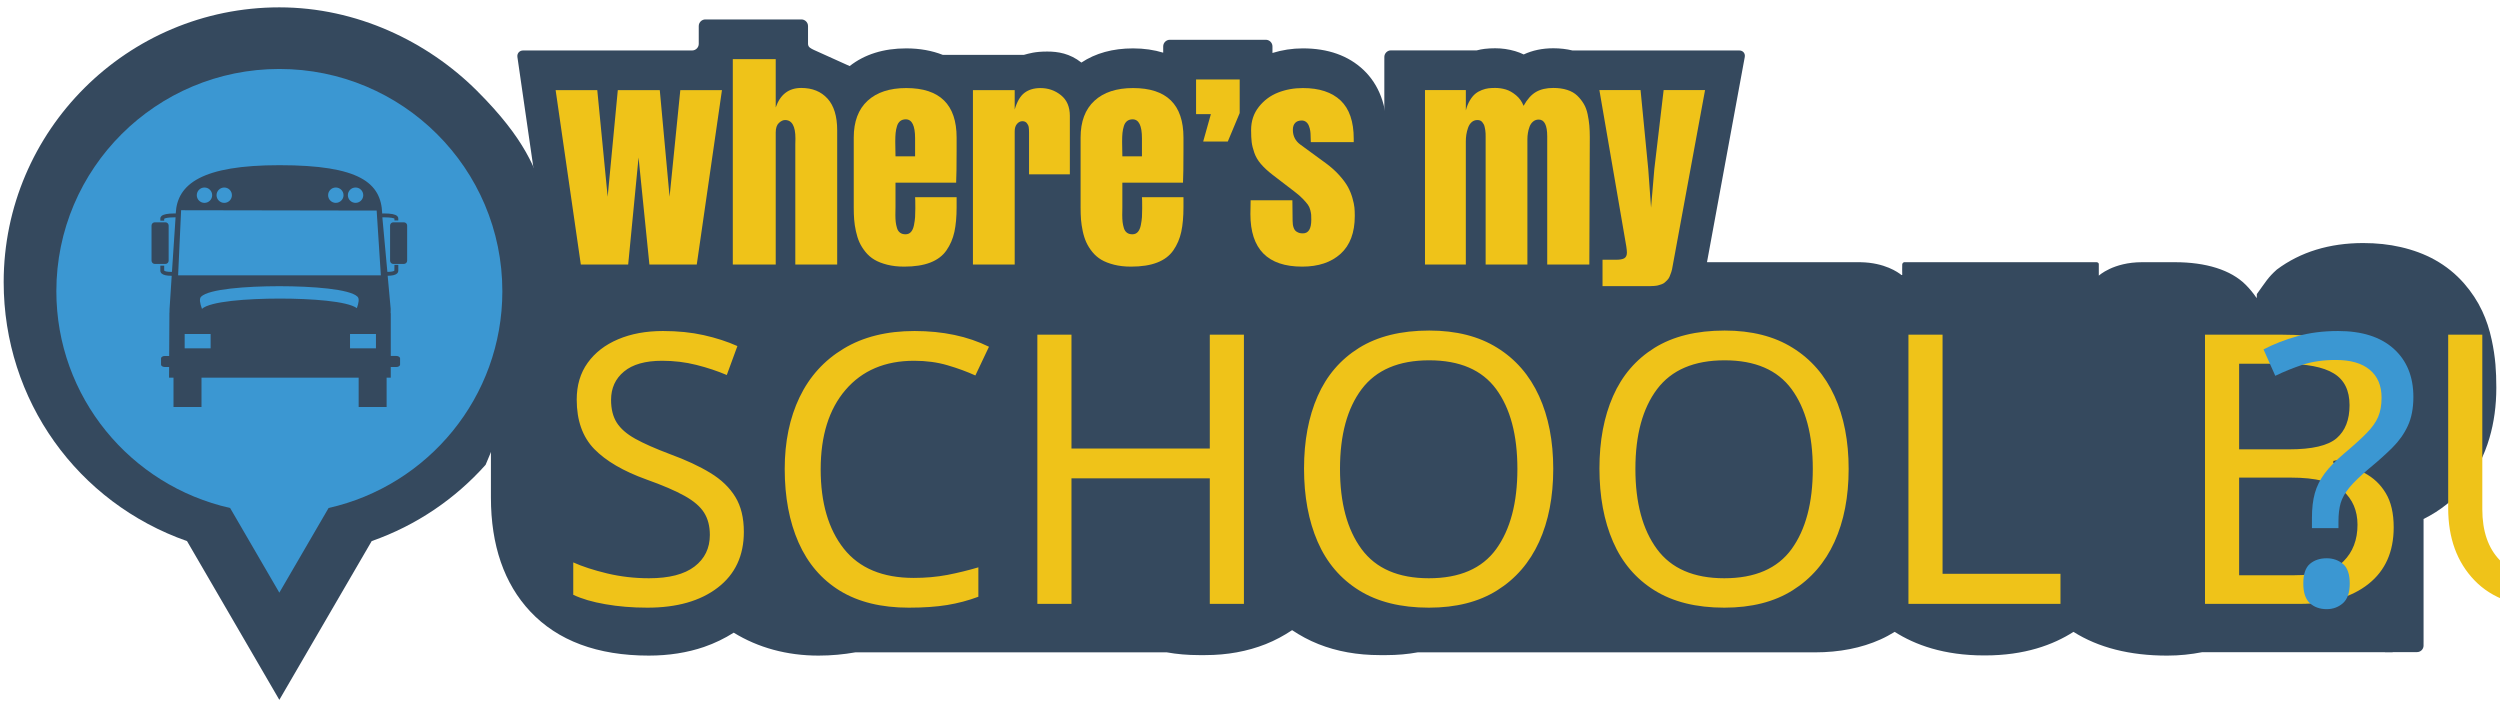
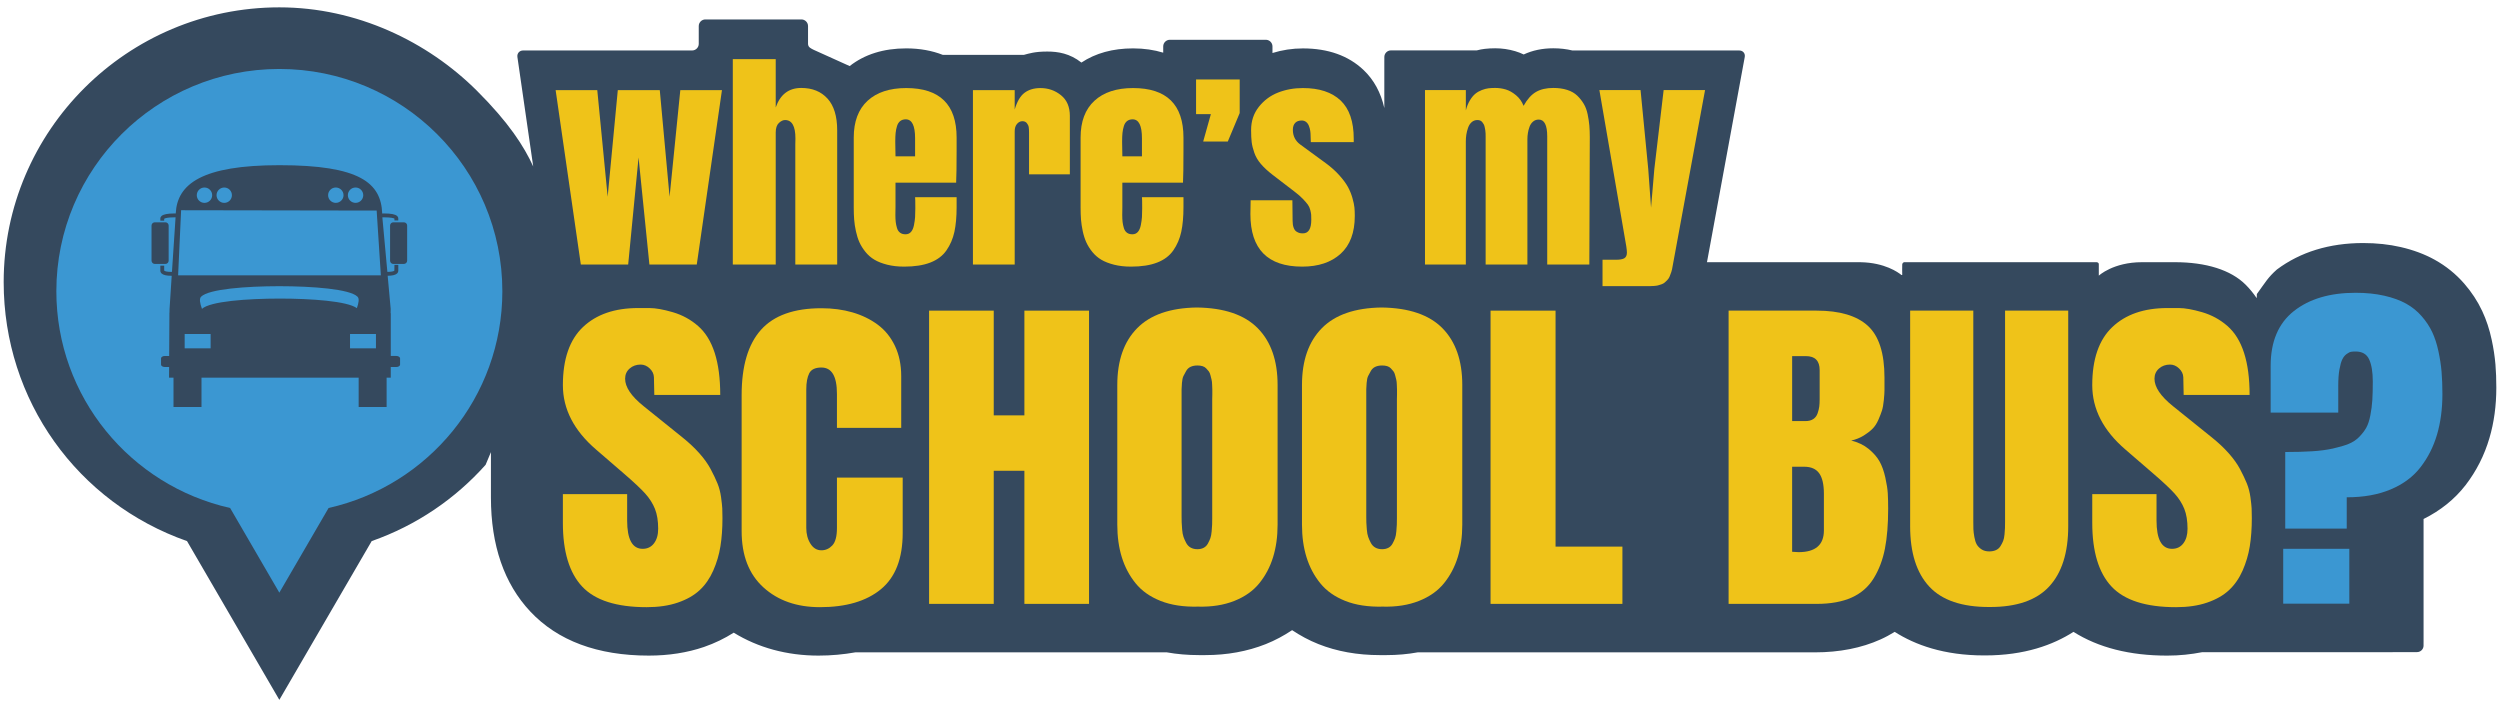
<svg xmlns="http://www.w3.org/2000/svg" version="1.1" id="Layer_1" x="0px" y="0px" width="340px" height="98px" viewBox="0 0 340 98" enable-background="new 0 0 340 98" xml:space="preserve">
  <g>
-     <polygon fill="#35495E" points="310.307,71.205 58.851,55.914 58.851,28.034 156.729,26.22 210.748,26.22 224.434,20.613    232.162,35.729 306.098,60.861  " />
-     <path fill="#35495E" d="M324.365,88.686h4.357c0.482,0,0.881-0.396,0.881-0.881v-0.43h0.002V70.582   c2.291-1.137,4.225-2.678,5.723-4.619c1.457-1.893,2.549-4.043,3.236-6.389c0.623-2.107,0.936-4.414,0.936-6.855   c0-1.15-0.039-2.178-0.119-3.15c-0.094-1.09-0.262-2.214-0.508-3.343c-0.297-1.413-0.732-2.73-1.291-3.919   c-0.615-1.321-1.438-2.575-2.451-3.741c-1.141-1.307-2.488-2.395-4.016-3.241c-1.359-0.754-2.926-1.336-4.625-1.725   c-1.566-0.361-3.275-0.545-5.088-0.545c-4.615,0-8.559,1.22-11.75,3.604c-1.225,1.09-1.523,1.688-2.719,3.33l-0.02,0.562   c-0.447-0.656-0.945-1.272-1.512-1.836c-2.004-1.997-5.361-3.056-9.631-3.056h-4.451c-3.934,0-5.881,1.832-5.881,1.832   s0-1.344,0-1.551c0-0.28-0.309-0.28-0.309-0.28h-26.178c0,0-0.229,0.059-0.248,0.301c-0.016,0.204-0.004,1.155,0,1.441   l-0.111-0.004c-0.441-0.36-2.277-1.679-5.547-1.736c-0.074-0.001-21.662-0.001-21.736-0.001" />
-     <path fill="#35495E" d="M2.55,35.583c0,15.767,9.852,29.394,24.429,34.507l12.303,21.156L51.588,70.09   c5.98-2.096,11.142-5.643,15.177-10.164v7.738c0,6.494,1.798,11.707,5.337,15.484c3.732,3.99,9.16,6.014,16.133,6.014   c2.706,0,5.227-0.395,7.51-1.176c1.467-0.504,2.811-1.166,4.042-1.943c3.318,2.045,7.238,3.119,11.528,3.119   c1.763,0,3.43-0.162,5.017-0.443h42.348c1.391,0.25,2.847,0.375,4.36,0.375h0.89c2.949,0,5.71-0.504,8.205-1.492   c1.299-0.516,2.486-1.166,3.592-1.9c1.105,0.732,2.285,1.383,3.582,1.895c2.498,0.994,5.305,1.498,8.344,1.498h0.887   c1.473,0,2.9-0.125,4.27-0.375h24.43h11.307h18.295c3.32,0,6.32-0.592,8.893-1.75c0.676-0.303,1.318-0.654,1.945-1.037   c2.768,1.768,6.691,3.205,12.152,3.205h0.141c5.375,0,9.262-1.438,12.021-3.205c3.381,2.137,7.641,3.23,12.736,3.23   c1.668,0,3.258-0.17,4.775-0.467h25.898V72.314" />
    <g>
+       <path fill="#35495E" d="M296.672,62c0.068-0.047,0.162-0.084,0.268-0.115l-0.016,4.582l-0.498-2.887    c-0.051-0.348-0.078-0.621-0.078-0.82C296.348,62.4,296.455,62.148,296.672,62z M293.064,68.861l0.174,2.402l-0.334-0.529    L293.064,68.861z" />
      <g>
-         <path fill="#35495E" d="M296.672,62c0.068-0.047,0.162-0.084,0.268-0.115l-0.016,4.582l-0.498-2.887     c-0.051-0.348-0.078-0.621-0.078-0.82C296.348,62.4,296.455,62.148,296.672,62z M293.064,68.861l0.174,2.402l-0.334-0.529     L293.064,68.861z" />
        <g>
          <g>
-             <path fill="#35495E" d="M64.852,12.334C58.146,5.651,48.518,1,37.99,1C17.317,1,0.5,17.763,0.5,38.37       c0,16.091,10.056,30,24.934,35.218L37.99,95.18l12.56-21.592c6.103-2.141,11.374-5.76,15.492-10.373L78.854,32.68       c0,0-2.941-0.399-4.812-5.996C72.839,23.087,71.557,19.017,64.852,12.334z" />
+             <path fill="#35495E" d="M339.381,49.568c-0.094-1.09-0.262-2.214-0.508-3.343c-0.297-1.413-0.732-2.73-1.291-3.919       c-0.615-1.321-1.438-2.575-2.451-3.741c-1.141-1.307-2.488-2.395-4.016-3.241c-1.359-0.754-2.926-1.336-4.625-1.725       c-1.566-0.361-3.275-0.545-5.088-0.545c-4.615,0-8.559,1.22-11.75,3.604c-1.225,1.09-1.523,1.688-2.719,3.33l-0.02,0.562       c-0.447-0.656-0.945-1.272-1.512-1.836c-2.004-1.997-5.361-3.056-9.631-3.056h-4.451c-3.934,0-5.881,1.832-5.881,1.832       s0-1.344,0-1.551c0-0.28-0.309-0.28-0.309-0.28h-26.178c0,0-0.229,0.059-0.248,0.301c-0.016,0.204-0.004,1.155,0,1.441       l-0.111-0.004c-0.441-0.36-2.277-1.679-5.547-1.736c-0.065-0.001-16.935-0.001-20.897-0.001       c0.033-0.179,0.065-0.35,0.091-0.492l5.047-27.417c0.09-0.486-0.242-0.884-0.74-0.884h-22.689       c-0.816-0.197-1.689-0.3-2.607-0.3c-1.486,0-2.838,0.283-4.025,0.841c-0.381-0.183-0.771-0.334-1.168-0.451       c-0.879-0.258-1.789-0.39-2.707-0.39c-0.498,0-0.977,0.026-1.42,0.078c-0.355,0.041-0.719,0.11-1.088,0.208h-11.064h-0.607       c-0.498,0-0.902,0.405-0.902,0.899v0.44l-0.002,0.002v6.499c-0.47-2.09-1.408-3.831-2.83-5.179       c-2.051-1.944-4.824-2.931-8.242-2.931c-1.445,0-2.828,0.217-4.139,0.625V6.31c0-0.495-0.406-0.9-0.9-0.9h-13.057       c-0.497,0-0.902,0.405-0.902,0.9v0.852c-1.236-0.375-2.601-0.582-4.096-0.582c-2.76,0-5.111,0.655-7.029,1.928       c-1.581-1.247-3.192-1.498-4.639-1.498c-1.691,0-2.465,0.261-3.177,0.45h-11.042c-1.45-0.571-3.112-0.88-4.965-0.88       c-3.089,0-5.669,0.814-7.694,2.406l-4.873-2.2c0,0-0.529-0.232-0.676-0.449c-0.114-0.168-0.113-0.366-0.113-0.366V3.543       c0-0.495-0.408-0.9-0.902-0.9H95.932c-0.498,0-0.902,0.405-0.902,0.9v2.422c0,0.494-0.407,0.899-0.902,0.899H71.141       c-0.496,0-0.845,0.4-0.774,0.89l2.15,14.886c-1.244-2.725-3.305-5.961-7.665-10.307C58.146,5.651,48.518,1,37.99,1       C17.317,1,0.5,17.763,0.5,38.37c0,16.091,10.056,30,24.934,35.218L37.99,95.18l12.56-21.592       c6.103-2.141,11.374-5.76,15.492-10.373l0.724-1.725v6.174c0,6.494,1.798,11.707,5.337,15.484       c3.732,3.99,9.16,6.014,16.133,6.014c2.706,0,5.227-0.395,7.51-1.176c1.467-0.504,2.811-1.166,4.042-1.943       c3.318,2.045,7.238,3.119,11.528,3.119c1.763,0,3.43-0.162,5.017-0.443h42.348c1.391,0.25,2.847,0.375,4.36,0.375h0.89       c2.949,0,5.71-0.504,8.205-1.492c1.299-0.516,2.486-1.166,3.592-1.9c1.105,0.732,2.285,1.383,3.582,1.895       c2.498,0.994,5.305,1.498,8.344,1.498h0.887c1.473,0,2.9-0.125,4.27-0.375h24.43h11.307h18.295c3.32,0,6.32-0.592,8.893-1.75       c0.676-0.303,1.318-0.654,1.945-1.037c2.768,1.768,6.691,3.205,12.152,3.205h0.141c5.375,0,9.262-1.438,12.021-3.205       c3.381,2.137,7.641,3.23,12.736,3.23c1.668,0,3.258-0.17,4.775-0.467h25.898v-0.01h3.318c0.482,0,0.881-0.396,0.881-0.881       v-0.43h0.002V70.582c2.291-1.137,4.225-2.678,5.723-4.619c1.457-1.893,2.549-4.043,3.236-6.389       c0.623-2.107,0.936-4.414,0.936-6.855C339.5,51.568,339.461,50.541,339.381,49.568z" />
+             <path fill="#EFC319" d="M89.73,12.261l1.333,14.499l1.459-14.499h5.664l-3.426,23.715h-6.441l-1.475-14.562l-1.412,14.562       h-6.44l-3.426-23.715h5.663l1.412,14.499l1.38-14.499H89.73z" />
+             <path fill="#EFC319" d="M99.661,35.976V8.04h5.837v6.577c0.614-1.771,1.771-2.656,3.473-2.656c1.502,0,2.691,0.482,3.57,1.446       c0.876,0.964,1.316,2.4,1.316,4.308v18.261h-5.695V19.628c0-0.062,0.002-0.187,0.008-0.371s0.008-0.33,0.008-0.435       c0-1.665-0.471-2.498-1.412-2.498c-0.275,0-0.556,0.135-0.841,0.403c-0.286,0.269-0.427,0.704-0.427,1.305v17.944H99.661z" />
+             <path fill="#EFC319" d="M122.962,36.261c-0.847,0-1.613-0.087-2.299-0.261c-0.689-0.174-1.268-0.4-1.738-0.679       c-0.471-0.28-0.878-0.633-1.222-1.059c-0.344-0.428-0.616-0.862-0.818-1.305c-0.199-0.443-0.36-0.949-0.482-1.518       c-0.122-0.569-0.201-1.097-0.238-1.581c-0.037-0.485-0.056-1.022-0.056-1.613v-9.534c0-2.182,0.627-3.85,1.879-5.004       c1.253-1.154,3.005-1.731,5.259-1.731c4.568,0,6.853,2.245,6.853,6.735v1.723c0,2.14-0.023,3.611-0.065,4.411h-8.247v3.32       c0,0.105-0.003,0.277-0.008,0.514c-0.005,0.237-0.008,0.419-0.008,0.545c0,0.38,0.017,0.704,0.048,0.973       c0.031,0.269,0.088,0.543,0.174,0.822c0.083,0.279,0.225,0.49,0.421,0.632c0.195,0.143,0.441,0.213,0.737,0.213       c0.306,0,0.556-0.108,0.747-0.324c0.189-0.216,0.324-0.527,0.403-0.933c0.079-0.406,0.129-0.768,0.15-1.083       c0.022-0.316,0.032-0.712,0.032-1.186c0-0.928-0.009-1.434-0.032-1.518h5.648v1.344c0,1.317-0.102,2.44-0.301,3.368       c-0.202,0.927-0.559,1.763-1.072,2.505c-0.512,0.743-1.245,1.299-2.197,1.668C125.578,36.076,124.389,36.261,122.962,36.261z        M123.183,16.229c-0.296,0-0.544,0.077-0.745,0.229s-0.349,0.382-0.444,0.688c-0.096,0.306-0.158,0.619-0.19,0.941       c-0.032,0.321-0.048,0.714-0.048,1.177c0,0.222,0.005,0.554,0.016,0.997c0.011,0.443,0.017,0.774,0.017,0.996h2.664v-2.466       C124.452,17.083,124.029,16.229,123.183,16.229z" />
+             <path fill="#EFC319" d="M132.319,35.976V12.261h5.679v2.641c0.317-1.086,0.761-1.845,1.332-2.277       c0.571-0.432,1.296-0.648,2.173-0.648c1.058,0,1.988,0.325,2.792,0.973c0.804,0.648,1.206,1.589,1.206,2.822v7.936h-5.551       v-5.675c0-0.285-0.015-0.525-0.041-0.719c-0.026-0.195-0.11-0.382-0.253-0.562c-0.143-0.179-0.346-0.269-0.61-0.269       c-0.276,0-0.518,0.121-0.73,0.364c-0.211,0.242-0.317,0.575-0.317,0.996v18.134H132.319z" />
+             <path fill="#EFC319" d="M153.813,36.261c-0.846,0-1.612-0.087-2.3-0.261c-0.687-0.174-1.267-0.4-1.737-0.679       c-0.47-0.28-0.876-0.633-1.221-1.059c-0.344-0.428-0.617-0.862-0.817-1.305c-0.201-0.443-0.363-0.949-0.485-1.518       c-0.119-0.569-0.199-1.097-0.237-1.581c-0.036-0.485-0.055-1.022-0.055-1.613v-9.534c0-2.182,0.626-3.85,1.88-5.004       c1.251-1.154,3.005-1.731,5.258-1.731c4.568,0,6.852,2.245,6.852,6.735v1.723c0,2.14-0.021,3.611-0.063,4.411h-8.248v3.32       c0,0.105-0.003,0.277-0.007,0.514c-0.005,0.237-0.008,0.419-0.008,0.545c0,0.38,0.016,0.704,0.047,0.973       c0.032,0.269,0.09,0.543,0.174,0.822c0.085,0.279,0.226,0.49,0.421,0.632c0.195,0.143,0.441,0.213,0.737,0.213       c0.307,0,0.555-0.108,0.746-0.324c0.19-0.216,0.324-0.527,0.404-0.933c0.08-0.406,0.13-0.768,0.151-1.083       c0.021-0.316,0.032-0.712,0.032-1.186c0-0.928-0.011-1.434-0.032-1.518h5.647v1.344c0,1.317-0.1,2.44-0.301,3.368       c-0.201,0.927-0.558,1.763-1.07,2.505c-0.514,0.743-1.245,1.299-2.198,1.668C156.431,36.076,155.241,36.261,153.813,36.261z        M154.035,16.229c-0.295,0-0.544,0.077-0.745,0.229s-0.349,0.382-0.444,0.688c-0.095,0.306-0.158,0.619-0.19,0.941       c-0.032,0.321-0.048,0.714-0.048,1.177c0,0.222,0.005,0.554,0.016,0.997c0.01,0.443,0.016,0.774,0.016,0.996h2.665v-2.466       C155.304,17.083,154.882,16.229,154.035,16.229z" />
+             <path fill="#EFC319" d="M162.665,15.518v-4.711h5.933v4.57l-1.618,3.873h-3.347l1.046-3.731H162.665z" />
+             <path fill="#EFC319" d="M178.271,19.328l-0.031-0.901c0-0.211-0.016-0.422-0.047-0.633c-0.031-0.211-0.09-0.429-0.176-0.656       c-0.084-0.227-0.209-0.409-0.379-0.545c-0.17-0.137-0.371-0.205-0.604-0.205c-0.391,0-0.689,0.11-0.896,0.332       c-0.205,0.221-0.309,0.533-0.309,0.933c0,0.843,0.338,1.512,1.014,2.007l3.506,2.562c0.699,0.517,1.301,1.059,1.809,1.628       c0.508,0.569,0.891,1.089,1.15,1.558c0.258,0.47,0.465,0.972,0.619,1.51c0.152,0.538,0.246,0.975,0.277,1.312       c0.031,0.337,0.047,0.716,0.047,1.138c0,2.266-0.643,3.981-1.926,5.146c-1.285,1.165-3.027,1.747-5.229,1.747       c-4.695,0-7.042-2.382-7.042-7.146l0.032-1.882h5.678l0.031,2.783c0,0.379,0.045,0.693,0.137,0.94       c0.088,0.248,0.213,0.424,0.371,0.529c0.16,0.105,0.307,0.174,0.438,0.206c0.131,0.032,0.283,0.047,0.451,0.047       c0.762,0,1.143-0.616,1.143-1.849c0-0.316-0.006-0.546-0.016-0.688c-0.012-0.142-0.051-0.353-0.119-0.632       s-0.18-0.524-0.332-0.735c-0.154-0.211-0.377-0.469-0.668-0.775c-0.289-0.305-0.658-0.627-1.102-0.965l-3.029-2.324       c-0.656-0.506-1.188-0.999-1.596-1.478c-0.407-0.479-0.704-0.986-0.887-1.518c-0.186-0.532-0.304-1.012-0.357-1.439       c-0.053-0.427-0.079-0.978-0.079-1.651c0-1.213,0.349-2.261,1.047-3.146c0.698-0.886,1.567-1.534,2.608-1.945       c1.041-0.411,2.17-0.617,3.387-0.617c2.23,0,3.941,0.564,5.133,1.692c1.188,1.127,1.783,2.867,1.783,5.217v0.443H178.271z" />
+             <path fill="#EFC319" d="M193.801,12.245h5.553v2.767c0.137-0.527,0.322-0.983,0.555-1.368c0.232-0.384,0.48-0.683,0.738-0.894       c0.26-0.211,0.555-0.379,0.887-0.506c0.334-0.126,0.639-0.206,0.912-0.237c0.275-0.032,0.578-0.047,0.904-0.047       c0.486,0,0.963,0.068,1.428,0.205c0.467,0.138,0.932,0.397,1.396,0.783c0.465,0.385,0.809,0.867,1.031,1.447       c0.498-0.896,1.061-1.525,1.689-1.889s1.414-0.545,2.355-0.545c0.707,0,1.342,0.089,1.896,0.268       c0.555,0.179,1.008,0.44,1.363,0.783c0.354,0.342,0.65,0.716,0.889,1.122c0.24,0.406,0.412,0.878,0.523,1.415       s0.189,1.043,0.23,1.518c0.039,0.475,0.062,1.002,0.062,1.582l-0.062,17.328h-5.727V18.553c0-1.528-0.387-2.292-1.158-2.292       c-0.297,0-0.553,0.092-0.77,0.276s-0.379,0.424-0.484,0.719c-0.107,0.296-0.18,0.583-0.221,0.862       c-0.043,0.279-0.064,0.556-0.064,0.83v17.027h-5.68V19.233c0-0.032,0-0.129,0-0.293c0-0.163,0-0.29,0-0.379       c0-0.089-0.002-0.227-0.006-0.411c-0.006-0.184-0.018-0.332-0.041-0.442c-0.021-0.111-0.047-0.248-0.08-0.412       c-0.031-0.163-0.076-0.294-0.133-0.395c-0.059-0.101-0.127-0.198-0.199-0.293c-0.074-0.094-0.166-0.166-0.277-0.213       c-0.111-0.047-0.236-0.071-0.373-0.071c-0.307,0-0.568,0.095-0.785,0.285c-0.217,0.19-0.381,0.443-0.492,0.759       s-0.189,0.626-0.238,0.933c-0.047,0.305-0.07,0.616-0.07,0.933v16.743h-5.553V12.245z" />
+             <path fill="#EFC319" d="M217.943,38.917v-3.589h1.777c0.594,0,0.996-0.074,1.213-0.222c0.217-0.147,0.326-0.4,0.326-0.759       c0-0.2-0.027-0.474-0.08-0.822l-3.664-21.28h5.6l1.047,10.751l0.381,5.249l0.445-5.249l1.268-10.751h5.633l-4.412,23.952       c-0.043,0.295-0.102,0.564-0.182,0.807c-0.078,0.242-0.158,0.453-0.238,0.632c-0.08,0.179-0.188,0.337-0.324,0.474       c-0.139,0.138-0.26,0.25-0.365,0.34c-0.105,0.089-0.254,0.165-0.445,0.229c-0.189,0.063-0.348,0.11-0.467,0.142       c-0.123,0.031-0.301,0.055-0.539,0.071c-0.238,0.016-0.426,0.024-0.562,0.024c-0.139,0-0.344,0-0.619,0H217.943z" />
+           </g>
+           <g>
+             <path fill="#3B97D2" d="M68.32,39.608c0-16.692-13.576-30.228-30.33-30.228c-16.748,0-30.326,13.536-30.326,30.228       c0,14.397,10.104,26.438,23.631,29.478l6.694,11.516l6.699-11.516C58.215,66.047,68.32,54.006,68.32,39.608z" />
            <g>
-               <path fill="#35495E" d="M236.547,6.864h-22.689c-0.816-0.197-1.689-0.3-2.607-0.3c-1.486,0-2.838,0.283-4.025,0.841        c-0.381-0.183-0.771-0.334-1.168-0.451c-0.879-0.258-1.789-0.39-2.707-0.39c-0.498,0-0.977,0.026-1.42,0.078        c-0.355,0.041-0.719,0.11-1.088,0.208h-11.064l0,0h-0.607c-0.498,0-0.902,0.405-0.902,0.899v0.44l-0.002,0.002v31.383h32.381        l0.006-1.556h3.082c0.275,0,0.48,0,0.619,0c0.137,0,0.324-0.008,0.562-0.024c0.238-0.016,0.416-0.04,0.539-0.071        c0.119-0.031,0.277-0.079,0.467-0.142c0.191-0.063,0.34-0.14,0.445-0.229c0.105-0.09,0.227-0.204,0.365-0.341        c0.137-0.137,0.244-0.294,0.324-0.473c0.08-0.18,0.16-0.39,0.238-0.633c0.08-0.243,0.139-0.511,0.182-0.807l1.92,7.575        l2.51-5.94c0.096-0.485,0.246-1.28,0.334-1.767l5.047-27.417C237.377,7.262,237.045,6.864,236.547,6.864z M220.934,34.207        c-0.066,0.047-0.162,0.083-0.266,0.115l0.014-4.582l0.498,2.886c0.053,0.348,0.08,0.622,0.08,0.823        C221.26,33.807,221.15,34.06,220.934,34.207z M224.543,27.346l-0.174-2.403l0.332,0.529L224.543,27.346z" />
-               <path fill="#35495E" d="M188.621,22.925v-4.94c0-3.619-1.072-6.471-3.186-8.475c-2.051-1.944-4.824-2.931-8.242-2.931        c-1.445,0-2.828,0.217-4.139,0.625V6.31c0-0.495-0.406-0.9-0.9-0.9h-13.057c-0.497,0-0.902,0.405-0.902,0.9v0.852        c-1.236-0.375-2.601-0.582-4.096-0.582c-2.76,0-5.111,0.655-7.029,1.928c-1.581-1.247-3.192-1.498-4.639-1.498        c-1.691,0-2.465,0.261-3.177,0.45h-11.042c-1.45-0.571-3.112-0.88-4.965-0.88c-3.089,0-5.669,0.814-7.694,2.406l-4.873-2.2        c0,0-0.529-0.232-0.676-0.449c-0.114-0.168-0.113-0.366-0.113-0.366V3.543c0-0.495-0.408-0.9-0.902-0.9H95.932        c-0.498,0-0.902,0.405-0.902,0.9v2.422c0,0.494-0.407,0.899-0.902,0.899H71.141c-0.496,0-0.845,0.4-0.774,0.89l4.468,30.929        l4.96-3.606h5.637l0.239-2.471h2.397l0.25,2.471h6.441l0.357-2.471h4.544v2.471h5.837v-2.471h2.665v2.471h5.24        c0.234,0.375,0.494,0.742,0.782,1.098c0.68,0.846,1.498,1.555,2.431,2.109c0.842,0.5,1.831,0.895,2.936,1.174        c1.047,0.266,2.193,0.399,3.411,0.399c1.854,0,3.438-0.251,4.845-0.742v0.457h9.92l0.271,1.877l2.477-1.877h2.035v-1.542        l2.5-1.893c0.009,0.012,0.018,0.024,0.026,0.036c0.681,0.846,1.499,1.555,2.432,2.109c0.842,0.5,1.831,0.895,2.936,1.174        c1.047,0.266,2.194,0.399,3.41,0.399c2.009,0,3.711-0.281,5.205-0.858c1.806-0.701,3.245-1.813,4.278-3.311        c0.846-1.225,1.439-2.606,1.764-4.105c0.271-1.252,0.403-2.664,0.403-4.317l0.081,0.949c0,7.291,4.319,11.643,11.553,11.643        c3.348,0,6.129-0.981,8.264-2.917c1.551-1.407,3.402-4.02,3.402-8.473c0-0.559-0.021-1.083-0.066-1.559        C188.639,26.292,188.621,22.925,188.621,22.925z" />
-               <path fill="#EFC319" d="M89.73,12.261l1.333,14.499l1.459-14.499h5.664l-3.426,23.715h-6.441l-1.475-14.562l-1.412,14.562        h-6.44l-3.426-23.715h5.663l1.412,14.499l1.38-14.499H89.73z" />
-               <path fill="#EFC319" d="M99.661,35.976V8.04h5.837v6.577c0.614-1.771,1.771-2.656,3.473-2.656c1.502,0,2.691,0.482,3.57,1.446        c0.876,0.964,1.316,2.4,1.316,4.308v18.261h-5.695V19.628c0-0.062,0.002-0.187,0.008-0.371s0.008-0.33,0.008-0.435        c0-1.665-0.471-2.498-1.412-2.498c-0.275,0-0.556,0.135-0.841,0.403c-0.286,0.269-0.427,0.704-0.427,1.305v17.944H99.661z" />
-               <path fill="#EFC319" d="M122.962,36.261c-0.847,0-1.613-0.087-2.299-0.261c-0.689-0.174-1.268-0.4-1.738-0.679        c-0.471-0.28-0.878-0.633-1.222-1.059c-0.344-0.428-0.616-0.862-0.818-1.305c-0.199-0.443-0.36-0.949-0.482-1.518        c-0.122-0.569-0.201-1.097-0.238-1.581c-0.037-0.485-0.056-1.022-0.056-1.613v-9.534c0-2.182,0.627-3.85,1.879-5.004        c1.253-1.154,3.005-1.731,5.259-1.731c4.568,0,6.853,2.245,6.853,6.735v1.723c0,2.14-0.023,3.611-0.065,4.411h-8.247v3.32        c0,0.105-0.003,0.277-0.008,0.514c-0.005,0.237-0.008,0.419-0.008,0.545c0,0.38,0.017,0.704,0.048,0.973        c0.031,0.269,0.088,0.543,0.174,0.822c0.083,0.279,0.225,0.49,0.421,0.632c0.195,0.143,0.441,0.213,0.737,0.213        c0.306,0,0.556-0.108,0.747-0.324c0.189-0.216,0.324-0.527,0.403-0.933c0.079-0.406,0.129-0.768,0.15-1.083        c0.022-0.316,0.032-0.712,0.032-1.186c0-0.928-0.009-1.434-0.032-1.518h5.648v1.344c0,1.317-0.102,2.44-0.301,3.368        c-0.202,0.927-0.559,1.763-1.072,2.505c-0.512,0.743-1.245,1.299-2.197,1.668C125.578,36.076,124.389,36.261,122.962,36.261z         M123.183,16.229c-0.296,0-0.544,0.077-0.745,0.229s-0.349,0.382-0.444,0.688c-0.096,0.306-0.158,0.619-0.19,0.941        c-0.032,0.321-0.048,0.714-0.048,1.177c0,0.222,0.005,0.554,0.016,0.997c0.011,0.443,0.017,0.774,0.017,0.996h2.664v-2.466        C124.452,17.083,124.029,16.229,123.183,16.229z" />
-               <path fill="#EFC319" d="M132.319,35.976V12.261h5.679v2.641c0.317-1.086,0.761-1.845,1.332-2.277        c0.571-0.432,1.296-0.648,2.173-0.648c1.058,0,1.988,0.325,2.792,0.973c0.804,0.648,1.206,1.589,1.206,2.822v7.936h-5.551        v-5.675c0-0.285-0.015-0.525-0.041-0.719c-0.026-0.195-0.11-0.382-0.253-0.562c-0.143-0.179-0.346-0.269-0.61-0.269        c-0.276,0-0.518,0.121-0.73,0.364c-0.211,0.242-0.317,0.575-0.317,0.996v18.134H132.319z" />
-               <path fill="#EFC319" d="M153.813,36.261c-0.846,0-1.612-0.087-2.3-0.261c-0.687-0.174-1.267-0.4-1.737-0.679        c-0.47-0.28-0.876-0.633-1.221-1.059c-0.344-0.428-0.617-0.862-0.817-1.305c-0.201-0.443-0.363-0.949-0.485-1.518        c-0.119-0.569-0.199-1.097-0.237-1.581c-0.036-0.485-0.055-1.022-0.055-1.613v-9.534c0-2.182,0.626-3.85,1.88-5.004        c1.251-1.154,3.005-1.731,5.258-1.731c4.568,0,6.852,2.245,6.852,6.735v1.723c0,2.14-0.021,3.611-0.063,4.411h-8.248v3.32        c0,0.105-0.003,0.277-0.007,0.514c-0.005,0.237-0.008,0.419-0.008,0.545c0,0.38,0.016,0.704,0.047,0.973        c0.032,0.269,0.09,0.543,0.174,0.822c0.085,0.279,0.226,0.49,0.421,0.632c0.195,0.143,0.441,0.213,0.737,0.213        c0.307,0,0.555-0.108,0.746-0.324c0.19-0.216,0.324-0.527,0.404-0.933c0.08-0.406,0.13-0.768,0.151-1.083        c0.021-0.316,0.032-0.712,0.032-1.186c0-0.928-0.011-1.434-0.032-1.518h5.647v1.344c0,1.317-0.1,2.44-0.301,3.368        c-0.201,0.927-0.558,1.763-1.07,2.505c-0.514,0.743-1.245,1.299-2.198,1.668C156.431,36.076,155.241,36.261,153.813,36.261z         M154.035,16.229c-0.295,0-0.544,0.077-0.745,0.229s-0.349,0.382-0.444,0.688c-0.095,0.306-0.158,0.619-0.19,0.941        c-0.032,0.321-0.048,0.714-0.048,1.177c0,0.222,0.005,0.554,0.016,0.997c0.01,0.443,0.016,0.774,0.016,0.996h2.665v-2.466        C155.304,17.083,154.882,16.229,154.035,16.229z" />
-               <path fill="#EFC319" d="M162.665,15.518v-4.711h5.933v4.57l-1.618,3.873h-3.347l1.046-3.731H162.665z" />
-               <path fill="#EFC319" d="M178.271,19.328l-0.031-0.901c0-0.211-0.016-0.422-0.047-0.633c-0.031-0.211-0.09-0.429-0.176-0.656        c-0.084-0.227-0.209-0.409-0.379-0.545c-0.17-0.137-0.371-0.205-0.604-0.205c-0.391,0-0.689,0.11-0.896,0.332        c-0.205,0.221-0.309,0.533-0.309,0.933c0,0.843,0.338,1.512,1.014,2.007l3.506,2.562c0.699,0.517,1.301,1.059,1.809,1.628        c0.508,0.569,0.891,1.089,1.15,1.558c0.258,0.47,0.465,0.972,0.619,1.51c0.152,0.538,0.246,0.975,0.277,1.312        c0.031,0.337,0.047,0.716,0.047,1.138c0,2.266-0.643,3.981-1.926,5.146c-1.285,1.165-3.027,1.747-5.229,1.747        c-4.695,0-7.042-2.382-7.042-7.146l0.032-1.882h5.678l0.031,2.783c0,0.379,0.045,0.693,0.137,0.94        c0.088,0.248,0.213,0.424,0.371,0.529c0.16,0.105,0.307,0.174,0.438,0.206c0.131,0.032,0.283,0.047,0.451,0.047        c0.762,0,1.143-0.616,1.143-1.849c0-0.316-0.006-0.546-0.016-0.688c-0.012-0.142-0.051-0.353-0.119-0.632        s-0.18-0.524-0.332-0.735c-0.154-0.211-0.377-0.469-0.668-0.775c-0.289-0.305-0.658-0.627-1.102-0.965l-3.029-2.324        c-0.656-0.506-1.188-0.999-1.596-1.478c-0.407-0.479-0.704-0.986-0.887-1.518c-0.186-0.532-0.304-1.012-0.357-1.439        c-0.053-0.427-0.079-0.978-0.079-1.651c0-1.213,0.349-2.261,1.047-3.146c0.698-0.886,1.567-1.534,2.608-1.945        c1.041-0.411,2.17-0.617,3.387-0.617c2.23,0,3.941,0.564,5.133,1.692c1.188,1.127,1.783,2.867,1.783,5.217v0.443H178.271z" />
-               <path fill="#EFC319" d="M193.801,12.245h5.553v2.767c0.137-0.527,0.322-0.983,0.555-1.368c0.232-0.384,0.48-0.683,0.738-0.894        c0.26-0.211,0.555-0.379,0.887-0.506c0.334-0.126,0.639-0.206,0.912-0.237c0.275-0.032,0.578-0.047,0.904-0.047        c0.486,0,0.963,0.068,1.428,0.205c0.467,0.138,0.932,0.397,1.396,0.783c0.465,0.385,0.809,0.867,1.031,1.447        c0.498-0.896,1.061-1.525,1.689-1.889s1.414-0.545,2.355-0.545c0.707,0,1.342,0.089,1.896,0.268        c0.555,0.179,1.008,0.44,1.363,0.783c0.354,0.342,0.65,0.716,0.889,1.122c0.24,0.406,0.412,0.878,0.523,1.415        s0.189,1.043,0.23,1.518c0.039,0.475,0.062,1.002,0.062,1.582l-0.062,17.328h-5.727V18.553c0-1.528-0.387-2.292-1.158-2.292        c-0.297,0-0.553,0.092-0.77,0.276s-0.379,0.424-0.484,0.719c-0.107,0.296-0.18,0.583-0.221,0.862        c-0.043,0.279-0.064,0.556-0.064,0.83v17.027h-5.68V19.233c0-0.032,0-0.129,0-0.293c0-0.163,0-0.29,0-0.379        c0-0.089-0.002-0.227-0.006-0.411c-0.006-0.184-0.018-0.332-0.041-0.442c-0.021-0.111-0.047-0.248-0.08-0.412        c-0.031-0.163-0.076-0.294-0.133-0.395c-0.059-0.101-0.127-0.198-0.199-0.293c-0.074-0.094-0.166-0.166-0.277-0.213        c-0.111-0.047-0.236-0.071-0.373-0.071c-0.307,0-0.568,0.095-0.785,0.285c-0.217,0.19-0.381,0.443-0.492,0.759        s-0.189,0.626-0.238,0.933c-0.047,0.305-0.07,0.616-0.07,0.933v16.743h-5.553V12.245z" />
-               <path fill="#EFC319" d="M217.943,38.917v-3.589h1.777c0.594,0,0.996-0.074,1.213-0.222c0.217-0.147,0.326-0.4,0.326-0.759        c0-0.2-0.027-0.474-0.08-0.822l-3.664-21.28h5.6l1.047,10.751l0.381,5.249l0.445-5.249l1.268-10.751h5.633l-4.412,23.952        c-0.043,0.295-0.102,0.564-0.182,0.807c-0.078,0.242-0.158,0.453-0.238,0.632c-0.08,0.179-0.188,0.337-0.324,0.474        c-0.139,0.138-0.26,0.25-0.365,0.34c-0.105,0.089-0.254,0.165-0.445,0.229c-0.189,0.063-0.348,0.11-0.467,0.142        c-0.123,0.031-0.301,0.055-0.539,0.071c-0.238,0.016-0.426,0.024-0.562,0.024c-0.139,0-0.344,0-0.619,0H217.943z" />
-             </g>
-             <g>
-               <path fill="#3B97D2" d="M68.32,39.608c0-16.692-13.576-30.228-30.33-30.228c-16.748,0-30.326,13.536-30.326,30.228        c0,14.397,10.104,26.438,23.631,29.478l6.694,11.516l6.699-11.516C58.215,66.047,68.32,54.006,68.32,39.608z" />
+               <path fill="#35495E" d="M53.05,35.455c0,0.242,0.198,0.441,0.438,0.441h1.438c0.246,0,0.446-0.2,0.446-0.441v-4.784        c0-0.24-0.2-0.437-0.446-0.437h-1.438c-0.24,0-0.438,0.197-0.438,0.437V35.455z" />
              <g>
-                 <path fill="#35495E" d="M53.05,35.455c0,0.242,0.198,0.441,0.438,0.441h1.438c0.246,0,0.446-0.2,0.446-0.441v-4.784         c0-0.24-0.2-0.437-0.446-0.437h-1.438c-0.24,0-0.438,0.197-0.438,0.437V35.455z" />
-                 <g>
-                   <path fill="#35495E" d="M22.936,35.455v-4.784c0-0.24-0.197-0.437-0.442-0.437h-1.439c-0.245,0-0.447,0.197-0.447,0.437          v4.784c0,0.242,0.203,0.441,0.447,0.441h1.439C22.739,35.896,22.936,35.697,22.936,35.455z" />
-                   <path fill="#35495E" d="M53.895,48.41h-0.75v-5.813l-0.023-0.002l0.011-0.589l-0.409-4.502          c0.625-0.003,1.048-0.104,1.269-0.304c0.115-0.107,0.176-0.244,0.176-0.395v-0.78h-0.525l-0.011,0.787          c-0.086,0.078-0.38,0.164-0.945,0.164h-0.006L52,29.56c0.08-0.001,0.167-0.003,0.264-0.003c0.861,0,1.285,0.11,1.379,0.173          v0.254h0.525v-0.254c0-0.132-0.053-0.255-0.16-0.353c-0.244-0.229-0.825-0.346-1.724-0.346          c-0.116,0-0.218,0.002-0.303,0.006c-0.153-4.148-3.024-6.572-13.977-6.572c-10.544,0-13.919,2.558-14.103,6.569          c-0.067-0.002-0.132-0.002-0.208-0.002c-0.902,0-1.482,0.117-1.729,0.346c-0.104,0.097-0.159,0.22-0.159,0.353v0.281h0.526          v-0.155l-0.005-0.097c0.101-0.091,0.518-0.202,1.389-0.202c0.061,0,0.106,0.002,0.162,0.003l-0.491,7.414          c-0.035,0.001-0.063,0.002-0.095,0.002c-0.572,0-0.864-0.086-0.96-0.171v-0.671h-0.526v0.671c0,0.15,0.067,0.287,0.18,0.395          c0.222,0.2,0.652,0.304,1.287,0.304c0.029,0,0.058,0,0.08,0l-0.292,4.502l-0.009,0.512l-0.01,0.001l-0.034,5.892h-0.587          c-0.285,0-0.52,0.15-0.52,0.336v0.832c0,0.184,0.235,0.334,0.52,0.334h0.581l-0.01,1.453h0.605v3.986h3.809v-3.986h21.372          v3.986h3.802v-3.986h0.565v-1.453h0.75c0.284,0,0.517-0.15,0.517-0.334v-0.832C54.411,48.561,54.179,48.41,53.895,48.41z           M48.355,25.501c0.582,0,1.047,0.47,1.047,1.045c0,0.575-0.466,1.043-1.047,1.043c-0.58,0-1.045-0.468-1.045-1.043          C47.31,25.971,47.775,25.501,48.355,25.501z M45.667,25.501c0.577,0,1.054,0.47,1.054,1.045          c0,0.575-0.478,1.043-1.054,1.043c-0.578,0-1.045-0.468-1.045-1.043C44.623,25.971,45.09,25.501,45.667,25.501z           M30.498,25.502c0.578,0,1.043,0.469,1.043,1.047c0,0.573-0.465,1.042-1.043,1.042c-0.577,0-1.047-0.469-1.047-1.042          C29.45,25.971,29.921,25.502,30.498,25.502z M27.806,25.502c0.583,0,1.049,0.469,1.049,1.047          c0,0.573-0.466,1.042-1.049,1.042c-0.576,0-1.043-0.469-1.043-1.042C26.762,25.971,27.229,25.502,27.806,25.502z           M28.645,47.372h-3.53V45.42h3.53V47.372z M38.066,40.606c-0.011,0-0.016,0-0.016,0c-4.438,0.005-9.448,0.369-10.58,1.396          c-0.279-0.75-0.394-1.376-0.122-1.651c1.06-1.053,6.138-1.421,10.623-1.429h0.016c0,0,0.006,0,0.016,0          c4.484,0.008,9.56,0.376,10.62,1.429c0.264,0.263,0.163,0.849-0.089,1.556c-1.321-0.953-6.161-1.296-10.453-1.301          C38.075,40.606,38.07,40.606,38.066,40.606z M51.129,47.372h-3.526V45.42h3.526V47.372z M24.223,37.449l0.409-8.858          l26.593,0.046l0.571,8.812H24.223z" />
-                 </g>
+                 <path fill="#35495E" d="M22.936,35.455v-4.784c0-0.24-0.197-0.437-0.442-0.437h-1.439c-0.245,0-0.447,0.197-0.447,0.437         v4.784c0,0.242,0.203,0.441,0.447,0.441h1.439C22.739,35.896,22.936,35.697,22.936,35.455z" />
+                 <path fill="#35495E" d="M53.895,48.41h-0.75v-5.813l-0.023-0.002l0.011-0.589l-0.409-4.502         c0.625-0.003,1.048-0.104,1.269-0.304c0.115-0.107,0.176-0.244,0.176-0.395v-0.78h-0.525l-0.011,0.787         c-0.086,0.078-0.38,0.164-0.945,0.164h-0.006L52,29.56c0.08-0.001,0.167-0.003,0.264-0.003c0.861,0,1.285,0.11,1.379,0.173         v0.254h0.525v-0.254c0-0.132-0.053-0.255-0.16-0.353c-0.244-0.229-0.825-0.346-1.724-0.346c-0.116,0-0.218,0.002-0.303,0.006         c-0.153-4.148-3.024-6.572-13.977-6.572c-10.544,0-13.919,2.558-14.103,6.569c-0.067-0.002-0.132-0.002-0.208-0.002         c-0.902,0-1.482,0.117-1.729,0.346c-0.104,0.097-0.159,0.22-0.159,0.353v0.281h0.526v-0.155l-0.005-0.097         c0.101-0.091,0.518-0.202,1.389-0.202c0.061,0,0.106,0.002,0.162,0.003l-0.491,7.414c-0.035,0.001-0.063,0.002-0.095,0.002         c-0.572,0-0.864-0.086-0.96-0.171v-0.671h-0.526v0.671c0,0.15,0.067,0.287,0.18,0.395c0.222,0.2,0.652,0.304,1.287,0.304         c0.029,0,0.058,0,0.08,0l-0.292,4.502l-0.009,0.512l-0.01,0.001l-0.034,5.892h-0.587c-0.285,0-0.52,0.15-0.52,0.336v0.832         c0,0.184,0.235,0.334,0.52,0.334h0.581l-0.01,1.453h0.605v3.986h3.809v-3.986h21.372v3.986h3.802v-3.986h0.565v-1.453h0.75         c0.284,0,0.517-0.15,0.517-0.334v-0.832C54.411,48.561,54.179,48.41,53.895,48.41z M48.355,25.501         c0.582,0,1.047,0.47,1.047,1.045c0,0.575-0.466,1.043-1.047,1.043c-0.58,0-1.045-0.468-1.045-1.043         C47.31,25.971,47.775,25.501,48.355,25.501z M45.667,25.501c0.577,0,1.054,0.47,1.054,1.045c0,0.575-0.478,1.043-1.054,1.043         c-0.578,0-1.045-0.468-1.045-1.043C44.623,25.971,45.09,25.501,45.667,25.501z M30.498,25.502         c0.578,0,1.043,0.469,1.043,1.047c0,0.573-0.465,1.042-1.043,1.042c-0.577,0-1.047-0.469-1.047-1.042         C29.45,25.971,29.921,25.502,30.498,25.502z M27.806,25.502c0.583,0,1.049,0.469,1.049,1.047         c0,0.573-0.466,1.042-1.049,1.042c-0.576,0-1.043-0.469-1.043-1.042C26.762,25.971,27.229,25.502,27.806,25.502z          M28.645,47.372h-3.53V45.42h3.53V47.372z M38.066,40.606c-0.011,0-0.016,0-0.016,0c-4.438,0.005-9.448,0.369-10.58,1.396         c-0.279-0.75-0.394-1.376-0.122-1.651c1.06-1.053,6.138-1.421,10.623-1.429h0.016c0,0,0.006,0,0.016,0         c4.484,0.008,9.56,0.376,10.62,1.429c0.264,0.263,0.163,0.849-0.089,1.556c-1.321-0.953-6.161-1.296-10.453-1.301         C38.075,40.606,38.07,40.606,38.066,40.606z M51.129,47.372h-3.526V45.42h3.526V47.372z M24.223,37.449l0.409-8.858         l26.593,0.046l0.571,8.812H24.223z" />
              </g>
            </g>
+           </g>
+           <g>
            <g>
-               <text transform="matrix(1.0033 0 0 1 75.3447 82.127)">
-                 <tspan x="0" y="0" fill="#EFC319" font-family="'Anton'" font-size="51.271">SCHOOL BUS</tspan>
-                 <tspan x="231.121" y="0" fill="#3B97D2" font-family="'Anton'" font-size="51.271">?</tspan>
-               </text>
+               <path fill="#EFC319" d="M87.954,82.576c-4.103,0-7.029-0.934-8.778-2.803c-1.75-1.869-2.625-4.758-2.625-8.662v-3.906h8.741        v3.58c0,2.57,0.704,3.855,2.11,3.855c0.653,0,1.168-0.25,1.545-0.75c0.376-0.502,0.565-1.16,0.565-1.979        c0-1.068-0.146-1.969-0.439-2.703s-0.737-1.432-1.331-2.092c-0.595-0.658-1.57-1.572-2.926-2.74l-3.743-3.23        c-3.014-2.586-4.521-5.506-4.521-8.762c0-3.537,0.908-6.171,2.725-7.898c1.817-1.728,4.316-2.591,7.498-2.591        c0.083,0,0.159,0,0.226,0s0.511,0,1.331,0s1.875,0.188,3.165,0.563c1.289,0.375,2.437,1.001,3.441,1.877        c1.005,0.876,1.758,2.095,2.261,3.655c0.502,1.561,0.753,3.467,0.753,5.721h-8.967l-0.05-2.404        c-0.017-0.451-0.209-0.852-0.578-1.201c-0.369-0.352-0.779-0.525-1.231-0.525c-0.586,0-1.084,0.18-1.494,0.537        c-0.411,0.359-0.616,0.822-0.616,1.391c0,1.135,0.829,2.369,2.487,3.705l5.35,4.305c0.87,0.701,1.628,1.414,2.273,2.141        c0.645,0.727,1.155,1.443,1.532,2.154c0.376,0.709,0.682,1.352,0.917,1.926c0.234,0.576,0.398,1.203,0.49,1.879        c0.092,0.676,0.146,1.186,0.164,1.527c0.017,0.342,0.025,0.787,0.025,1.338c0,1.402-0.092,2.676-0.276,3.818        c-0.184,1.145-0.511,2.246-0.979,3.305c-0.469,1.061-1.084,1.945-1.846,2.654s-1.75,1.273-2.964,1.689        C90.972,82.369,89.561,82.576,87.954,82.576z" />
+               <path fill="#EFC319" d="M122.766,64.953v7.535c0,3.471-0.988,6.021-2.964,7.648c-1.976,1.627-4.739,2.439-8.289,2.439        c-3.148,0-5.71-0.896-7.686-2.689c-1.976-1.795-2.964-4.344-2.964-7.648V53.736c0-3.955,0.875-6.913,2.625-8.874        c1.75-1.961,4.492-2.942,8.226-2.942c1.523,0,2.93,0.188,4.22,0.563c1.289,0.375,2.432,0.931,3.428,1.665        c0.996,0.735,1.779,1.699,2.349,2.892c0.569,1.194,0.854,2.565,0.854,4.118v7.035h-8.741v-4.631c0-2.387-0.704-3.58-2.11-3.58        c-0.838,0-1.39,0.262-1.658,0.787c-0.268,0.527-0.402,1.258-0.402,2.191v18.852c0,0.818,0.188,1.527,0.565,2.127        c0.377,0.602,0.875,0.902,1.495,0.902c0.569,0,1.063-0.221,1.482-0.664c0.418-0.441,0.628-1.23,0.628-2.365v-6.859H122.766z" />
+               <path fill="#EFC319" d="M135.148,64.025v18.102h-8.791V42.246h8.791V56.49h4.169V42.246h8.791v39.881h-8.791V64.025H135.148z" />
+               <path fill="#EFC319" d="M151.952,71.361V52.359c0-3.32,0.9-5.895,2.7-7.723c1.8-1.828,4.508-2.766,8.125-2.816        c3.717,0.05,6.476,0.989,8.276,2.816c1.8,1.828,2.7,4.402,2.7,7.723v19.002c0,1.619-0.205,3.092-0.615,4.418        c-0.41,1.328-1.035,2.508-1.871,3.543c-0.838,1.035-1.972,1.836-3.404,2.404c-1.432,0.566-3.077,0.826-4.936,0.775        c-1.959,0.051-3.654-0.209-5.086-0.775c-1.432-0.568-2.566-1.369-3.403-2.404c-0.838-1.035-1.461-2.215-1.872-3.543        C152.157,74.453,151.952,72.98,151.952,71.361z M162.853,74.691c0.318,0,0.599-0.062,0.841-0.188s0.436-0.318,0.578-0.576        s0.255-0.504,0.339-0.738c0.083-0.234,0.142-0.547,0.176-0.939c0.033-0.393,0.054-0.691,0.062-0.9s0.013-0.496,0.013-0.865        c0-0.082,0-0.148,0-0.199V54.264c0-0.102,0.004-0.301,0.013-0.602c0.008-0.301,0.008-0.525,0-0.676        c-0.009-0.15-0.017-0.371-0.025-0.664c-0.008-0.291-0.034-0.518-0.075-0.676c-0.042-0.158-0.092-0.359-0.15-0.602        c-0.059-0.24-0.138-0.424-0.239-0.551c-0.101-0.125-0.218-0.258-0.352-0.4c-0.134-0.141-0.302-0.24-0.502-0.299        c-0.201-0.059-0.427-0.088-0.678-0.088c-0.352,0-0.657,0.059-0.917,0.174c-0.26,0.117-0.464,0.305-0.615,0.564        c-0.15,0.258-0.276,0.492-0.376,0.701c-0.101,0.209-0.168,0.518-0.201,0.926c-0.034,0.408-0.05,0.701-0.05,0.877        c0,0.174,0,0.471,0,0.889c0,0.066,0,0.125,0,0.174c0,0.051,0,0.102,0,0.15v16.023c0,0.367,0.004,0.658,0.013,0.875        c0.008,0.217,0.029,0.535,0.062,0.951c0.034,0.418,0.096,0.756,0.188,1.014c0.092,0.26,0.214,0.531,0.364,0.814        c0.151,0.283,0.355,0.496,0.615,0.639S162.501,74.691,162.853,74.691z" />
+               <path fill="#EFC319" d="M177.07,71.361V52.359c0-3.32,0.898-5.895,2.699-7.723c1.799-1.828,4.508-2.766,8.125-2.816        c3.717,0.05,6.477,0.989,8.277,2.816c1.799,1.828,2.699,4.402,2.699,7.723v19.002c0,1.619-0.205,3.092-0.615,4.418        c-0.41,1.328-1.035,2.508-1.871,3.543c-0.838,1.035-1.973,1.836-3.404,2.404c-1.432,0.566-3.076,0.826-4.936,0.775        c-1.959,0.051-3.654-0.209-5.086-0.775c-1.432-0.568-2.566-1.369-3.402-2.404c-0.838-1.035-1.461-2.215-1.871-3.543        C177.273,74.453,177.07,72.98,177.07,71.361z M187.971,74.691c0.318,0,0.598-0.062,0.842-0.188        c0.242-0.125,0.434-0.318,0.576-0.576s0.256-0.504,0.34-0.738s0.143-0.547,0.176-0.939s0.055-0.691,0.062-0.9        s0.014-0.496,0.014-0.865c0-0.082,0-0.148,0-0.199V54.264c0-0.102,0.004-0.301,0.012-0.602s0.008-0.525,0-0.676        s-0.018-0.371-0.025-0.664c-0.008-0.291-0.033-0.518-0.074-0.676c-0.043-0.158-0.094-0.359-0.152-0.602        c-0.059-0.24-0.137-0.424-0.238-0.551c-0.1-0.125-0.217-0.258-0.352-0.4c-0.135-0.141-0.301-0.24-0.502-0.299        s-0.428-0.088-0.678-0.088c-0.352,0-0.658,0.059-0.918,0.174c-0.26,0.117-0.465,0.305-0.615,0.564        c-0.15,0.258-0.275,0.492-0.377,0.701c-0.1,0.209-0.166,0.518-0.199,0.926c-0.035,0.408-0.051,0.701-0.051,0.877        c0,0.174,0,0.471,0,0.889c0,0.066,0,0.125,0,0.174c0,0.051,0,0.102,0,0.15v16.023c0,0.367,0.004,0.658,0.012,0.875        s0.029,0.535,0.062,0.951c0.033,0.418,0.098,0.756,0.189,1.014c0.092,0.26,0.213,0.531,0.363,0.814s0.355,0.496,0.615,0.639        S187.619,74.691,187.971,74.691z" />
+               <path fill="#EFC319" d="M202.715,82.127V42.246h8.84V74.34h9.094v7.787H202.715z" />
+               <path fill="#EFC319" d="M235.09,82.127V42.246h11.98c3.131,0,5.451,0.688,6.959,2.065c1.506,1.377,2.26,3.726,2.26,7.048        c0,0.1,0,0.242,0,0.426c0,0.584,0,1.018,0,1.301s-0.029,0.727-0.088,1.326c-0.059,0.602-0.143,1.074-0.252,1.416        s-0.271,0.764-0.488,1.264c-0.219,0.5-0.486,0.91-0.805,1.227s-0.721,0.625-1.205,0.926c-0.486,0.301-1.047,0.525-1.684,0.676        c0.922,0.219,1.709,0.594,2.361,1.127c0.652,0.535,1.146,1.098,1.482,1.689c0.334,0.594,0.598,1.324,0.791,2.191        c0.191,0.867,0.305,1.594,0.338,2.178s0.051,1.285,0.051,2.104c0,2.102-0.146,3.904-0.439,5.406s-0.799,2.842-1.52,4.02        c-0.721,1.176-1.721,2.053-3.002,2.629c-1.281,0.574-2.867,0.863-4.76,0.863H235.09z M243.73,57.268h1.809        c0.436,0,0.791-0.092,1.066-0.275c0.277-0.184,0.475-0.447,0.592-0.789c0.115-0.342,0.191-0.65,0.225-0.926        s0.051-0.605,0.051-0.99v-3.955c0-1.268-0.627-1.902-1.883-1.902h-1.859V57.268z M243.73,63.475v11.566        c0.402,0.035,0.695,0.051,0.879,0.051c2.293,0,3.441-0.984,3.441-2.955v-4.98c0-1.27-0.213-2.199-0.641-2.791        c-0.428-0.594-1.109-0.891-2.047-0.891H243.73z" />
+               <path fill="#EFC319" d="M259.779,71.562V42.246h8.59v28.539c0,0.035,0,0.092,0,0.176c0,0.434,0.004,0.775,0.014,1.027        c0.008,0.25,0.051,0.592,0.125,1.025c0.076,0.434,0.184,0.775,0.326,1.027c0.143,0.25,0.355,0.471,0.641,0.662        c0.285,0.193,0.637,0.289,1.055,0.289c0.352,0,0.658-0.059,0.918-0.176s0.465-0.297,0.615-0.539        c0.15-0.24,0.271-0.475,0.363-0.701c0.092-0.225,0.154-0.525,0.189-0.9c0.033-0.375,0.053-0.664,0.062-0.863        c0.008-0.201,0.012-0.484,0.012-0.852c0-0.084,0-0.141,0-0.176V42.246h8.59v29.316c0,3.604-0.865,6.342-2.6,8.211        c-1.732,1.869-4.432,2.795-8.1,2.779c-3.734,0.016-6.467-0.91-8.201-2.779C260.646,77.904,259.779,75.166,259.779,71.562z" />
+               <path fill="#EFC319" d="M295.949,82.576c-4.104,0-7.029-0.934-8.779-2.803s-2.623-4.758-2.623-8.662v-3.906h8.74v3.58        c0,2.57,0.703,3.855,2.109,3.855c0.652,0,1.168-0.25,1.545-0.75c0.377-0.502,0.564-1.16,0.564-1.979        c0-1.068-0.146-1.969-0.439-2.703s-0.736-1.432-1.33-2.092c-0.596-0.658-1.57-1.572-2.928-2.74l-3.742-3.23        c-3.014-2.586-4.52-5.506-4.52-8.762c0-3.537,0.906-6.171,2.725-7.898c1.816-1.728,4.316-2.591,7.498-2.591        c0.082,0,0.158,0,0.225,0s0.512,0,1.332,0s1.875,0.188,3.164,0.563s2.438,1.001,3.441,1.877        c1.004,0.876,1.758,2.095,2.26,3.655c0.504,1.561,0.754,3.467,0.754,5.721h-8.967l-0.049-2.404        c-0.018-0.451-0.211-0.852-0.578-1.201c-0.369-0.352-0.779-0.525-1.23-0.525c-0.588,0-1.086,0.18-1.496,0.537        c-0.41,0.359-0.615,0.822-0.615,1.391c0,1.135,0.83,2.369,2.486,3.705l5.352,4.305c0.869,0.701,1.627,1.414,2.271,2.141        s1.156,1.443,1.533,2.154c0.377,0.709,0.682,1.352,0.916,1.926c0.234,0.576,0.398,1.203,0.49,1.879s0.146,1.186,0.164,1.527        c0.016,0.342,0.025,0.787,0.025,1.338c0,1.402-0.094,2.676-0.277,3.818c-0.184,1.145-0.512,2.246-0.979,3.305        c-0.471,1.061-1.086,1.945-1.848,2.654s-1.75,1.273-2.963,1.689C298.967,82.369,297.557,82.576,295.949,82.576z" />
+               <path fill="#3B97D2" d="M320.363,39.818c1.439,0,2.74,0.134,3.904,0.4c1.164,0.267,2.152,0.626,2.965,1.077        c0.811,0.45,1.52,1.022,2.121,1.715c0.604,0.692,1.08,1.414,1.432,2.166c0.352,0.751,0.633,1.615,0.842,2.591        s0.352,1.916,0.428,2.816c0.074,0.902,0.113,1.902,0.113,3.004c0,2.02-0.244,3.855-0.729,5.508        c-0.486,1.652-1.23,3.131-2.236,4.432c-1.004,1.303-2.357,2.312-4.057,3.029c-1.699,0.719-3.695,1.076-5.99,1.076v4.256        h-8.363V61.473c1.389,0,2.611-0.033,3.666-0.1c1.057-0.066,1.998-0.191,2.826-0.375c0.83-0.184,1.527-0.389,2.098-0.615        c0.568-0.225,1.059-0.545,1.469-0.963s0.732-0.838,0.967-1.264s0.42-0.99,0.553-1.691c0.135-0.699,0.223-1.385,0.264-2.053        c0.043-0.666,0.064-1.51,0.064-2.527c0-1.268-0.164-2.266-0.49-2.992c-0.326-0.726-0.943-1.089-1.846-1.089        c-0.236,0-0.438,0.013-0.604,0.038c-0.168,0.025-0.373,0.125-0.615,0.301c-0.244,0.175-0.439,0.417-0.59,0.725        c-0.152,0.311-0.281,0.768-0.391,1.377s-0.162,1.348-0.162,2.217v3.654h-9.193v-6.359c0-3.304,1.051-5.786,3.152-7.447        C314.062,40.648,316.863,39.818,320.363,39.818z M310.516,82.102v-7.461h8.992v7.461H310.516z" />
            </g>
          </g>
        </g>
      </g>
    </g>
  </g>
</svg>
